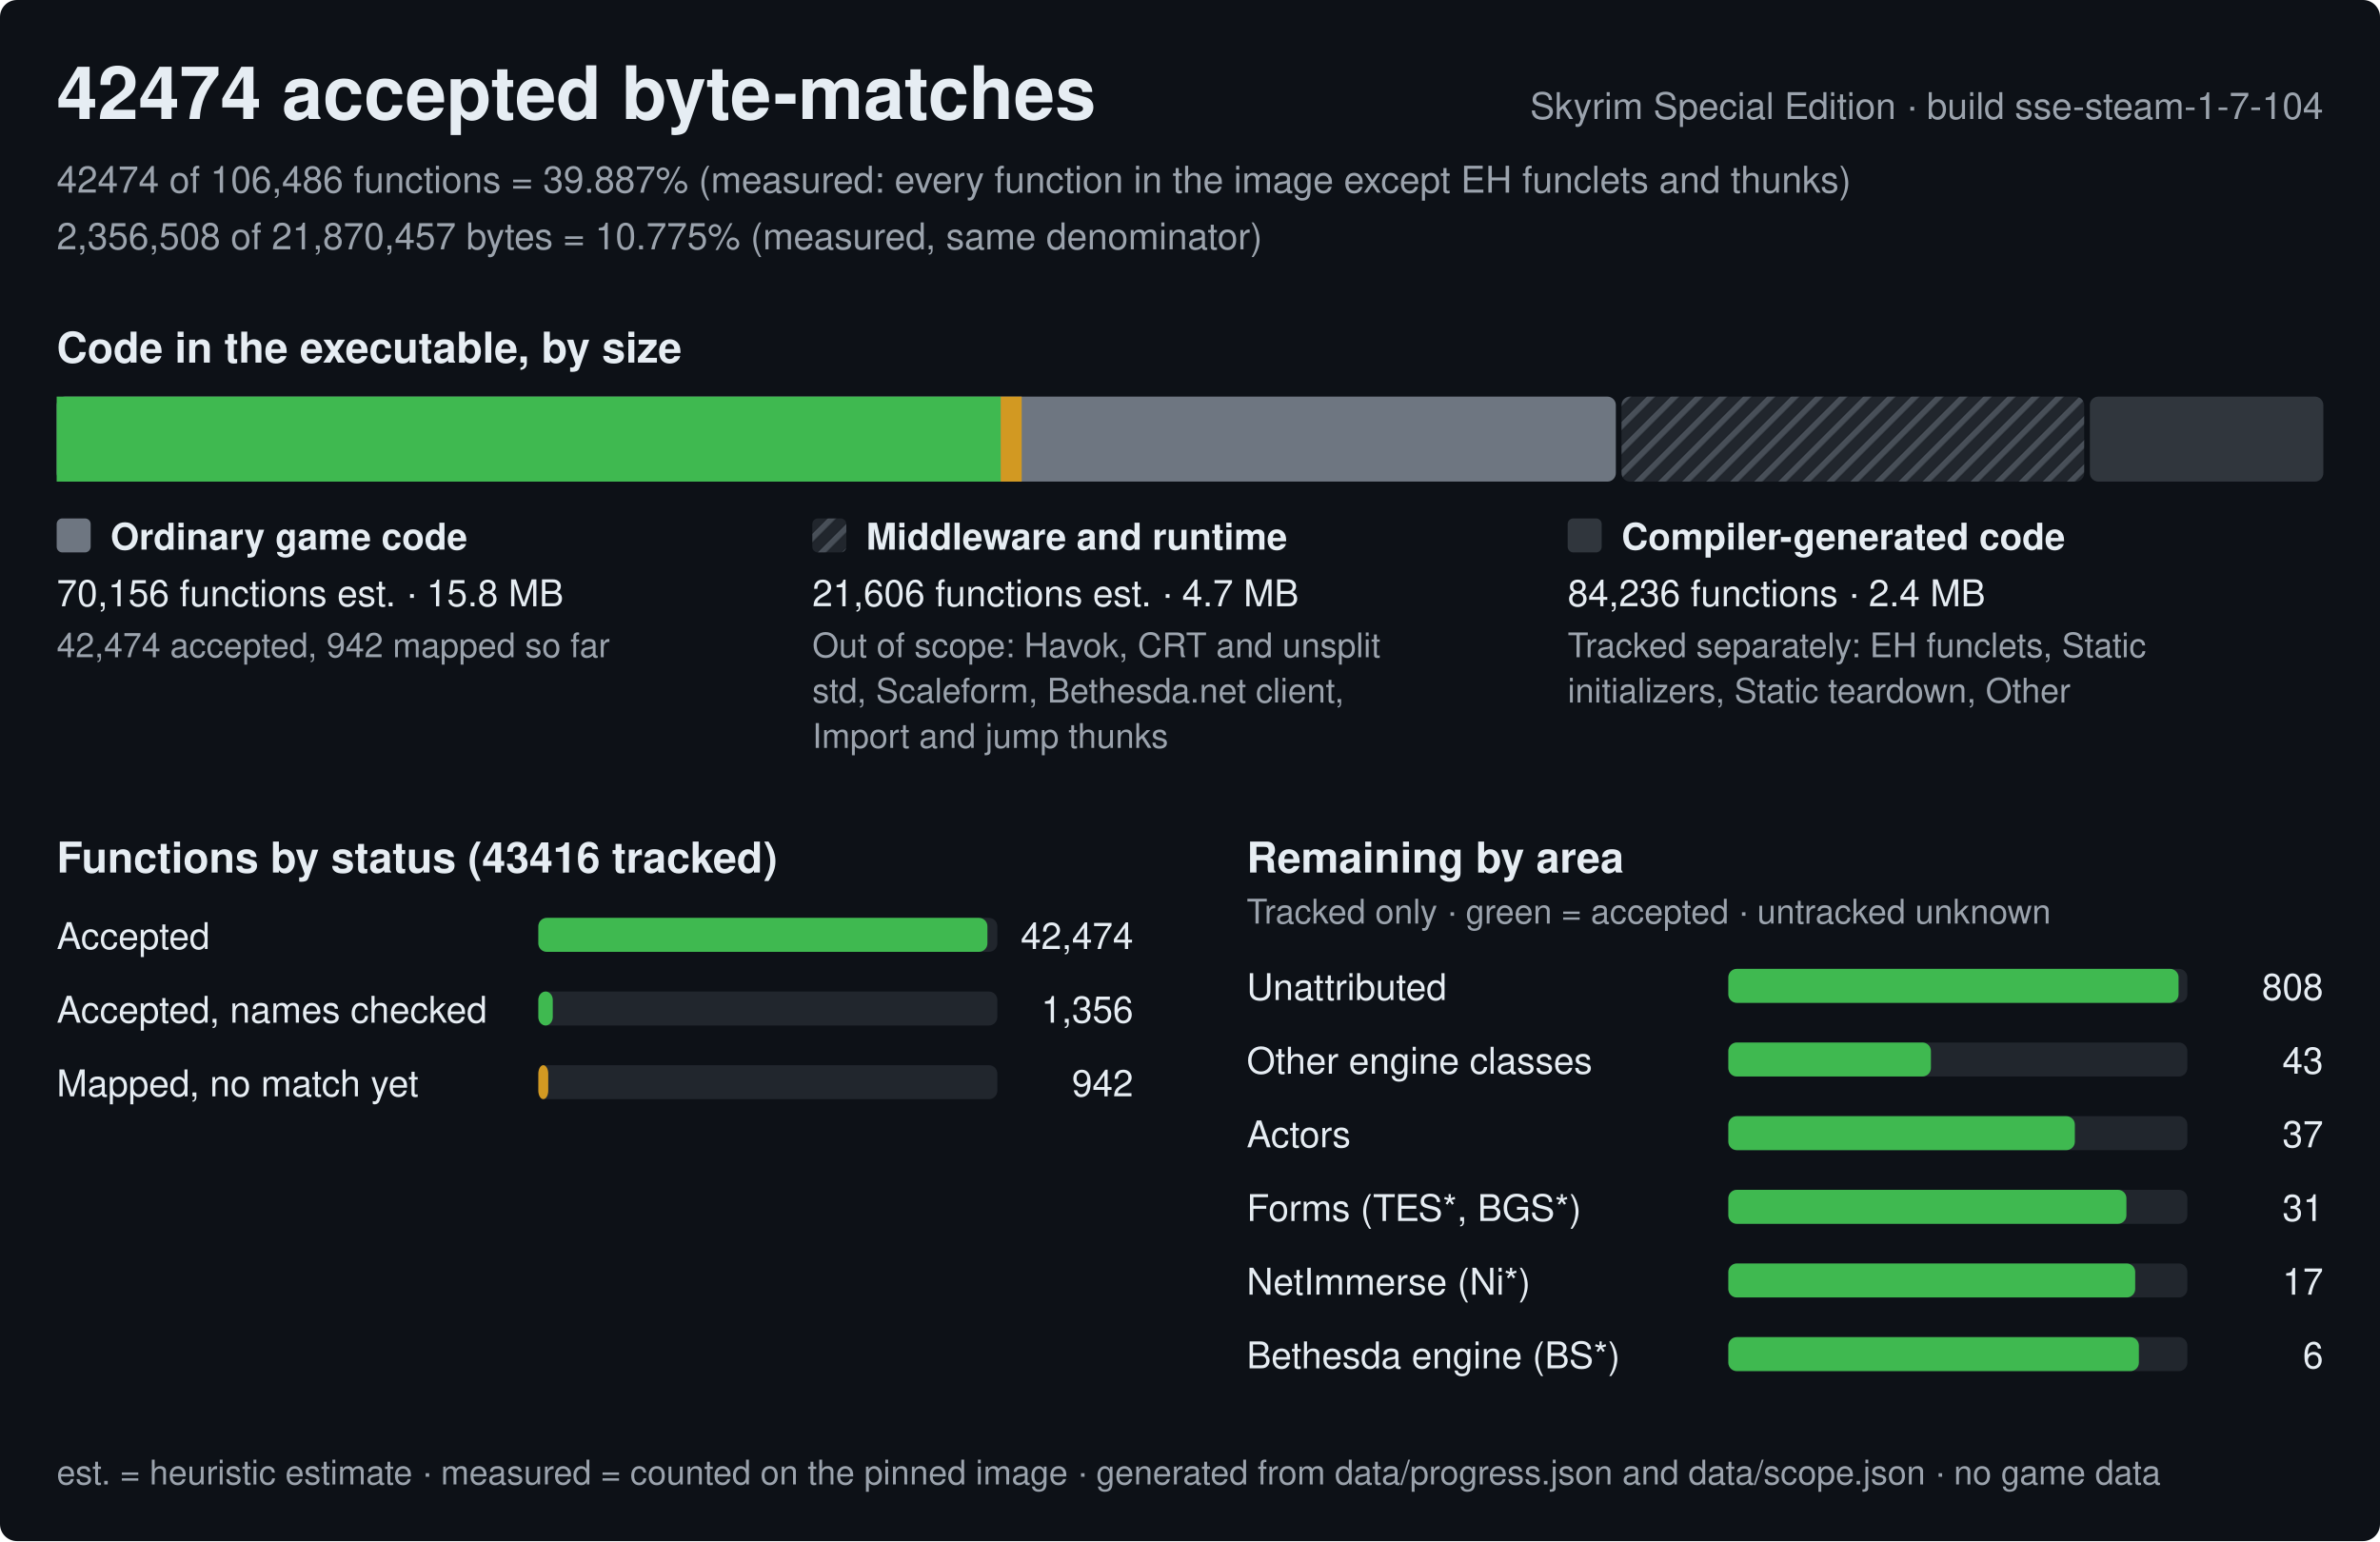
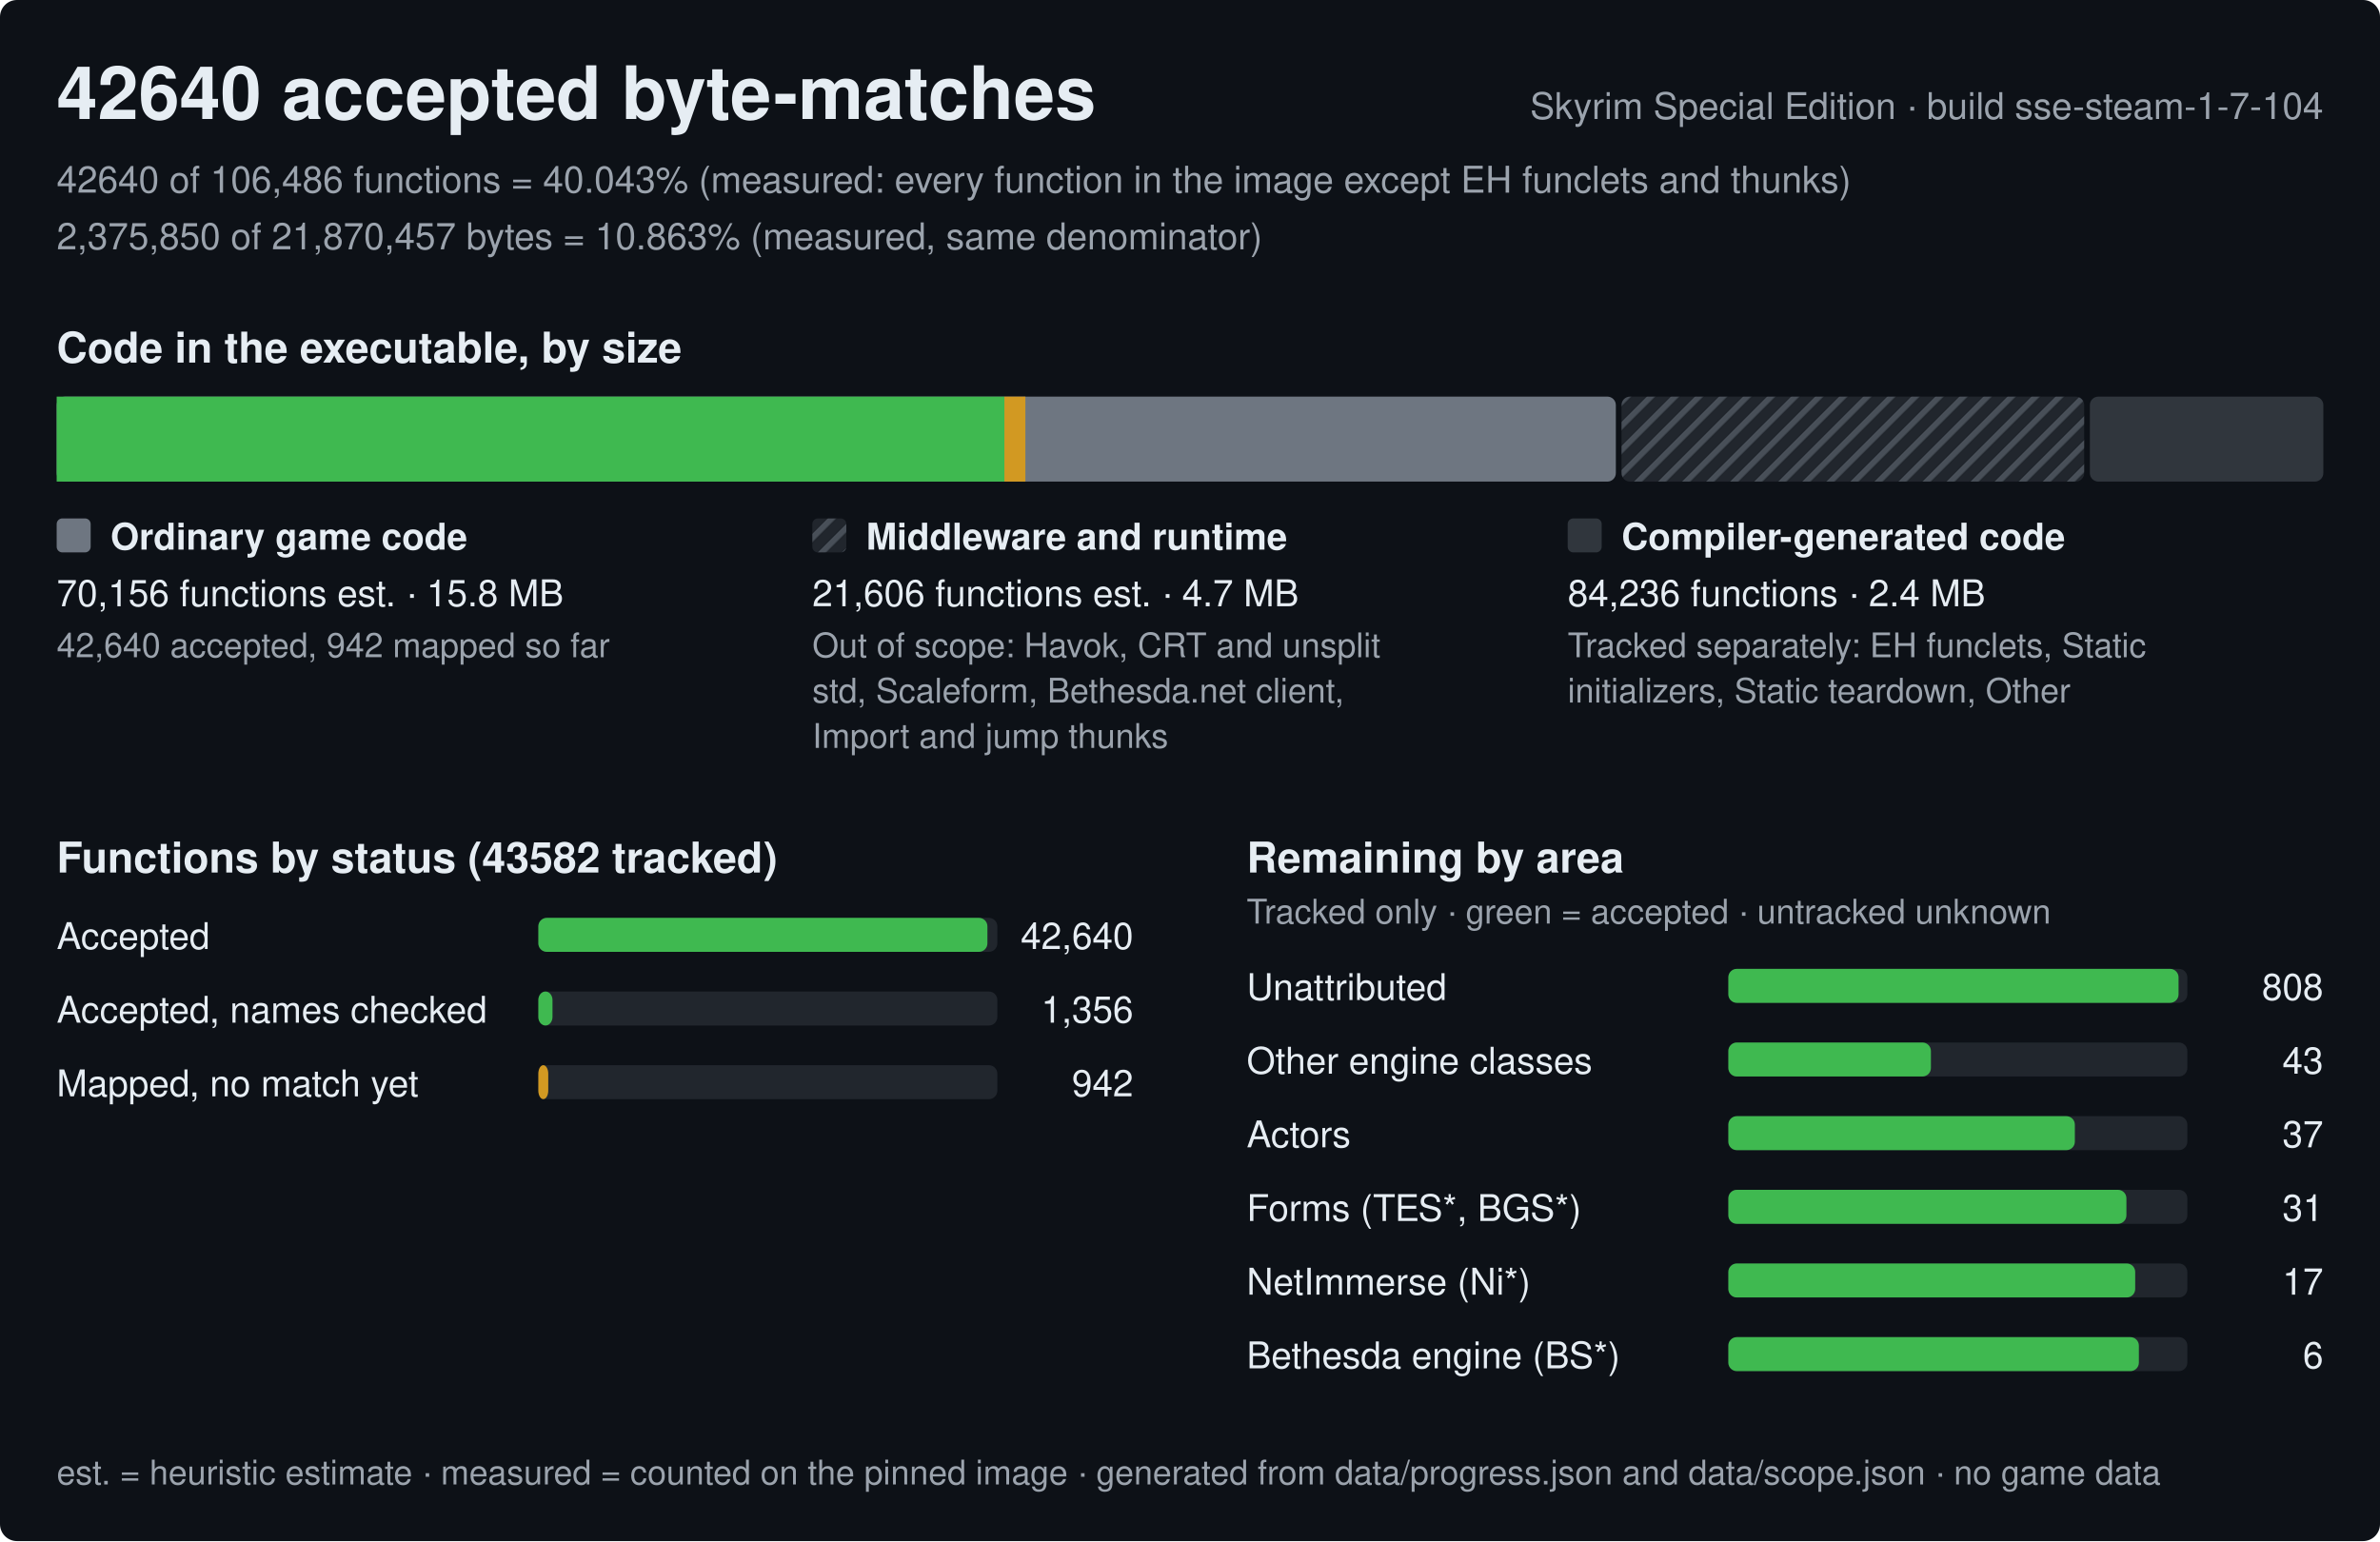
<svg xmlns="http://www.w3.org/2000/svg" width="840" height="544" viewBox="0 0 840 544" role="img" aria-label="Progress of the Skyrim Special Edition byte-matching reconstruction, build sse-steam-1-7-104">
  <style>text{font-family:-apple-system,BlinkMacSystemFont,'Segoe UI',Helvetica,Arial,sans-serif;fill:#e6edf3;white-space:pre}.h{font-size:26px;font-weight:600}.st{font-size:15px;font-weight:600}.lb{font-size:13px;font-weight:600}.bl{font-size:12px;font-weight:600;stroke:#0d1117;stroke-width:3px;paint-order:stroke;stroke-linejoin:round}.rl{font-size:13px}.fn{font-size:12px;fill:#9ba3ad}.mu{fill:#9ba3ad}</style>
  <defs>
    <pattern id="hx" width="6" height="6" patternUnits="userSpaceOnUse" patternTransform="rotate(45)">
      <rect width="6" height="6" fill="#21262d" />
      <rect width="2" height="6" fill="#484f58" />
    </pattern>
  </defs>
  <rect width="840" height="544" rx="6" fill="#0d1117" />
-   <text x="20" y="42" class="h">42474 accepted byte-matches</text>
+   <text x="20" y="42" class="h">42640 accepted byte-matches</text>
  <text x="820" y="42" class="rl mu" text-anchor="end">Skyrim Special Edition · build sse-steam-1-7-104</text>
-   <text x="20" y="68" class="rl mu">42474 of 106,486 functions = 39.887% (measured: every function in the image except EH funclets and thunks)</text>
-   <text x="20" y="88" class="rl mu">2,356,508 of 21,870,457 bytes = 10.775% (measured, same denominator)</text>
+   <text x="20" y="68" class="rl mu">42640 of 106,486 functions = 40.043% (measured: every function in the image except EH funclets and thunks)</text>
+   <text x="20" y="88" class="rl mu">2,375,850 of 21,870,457 bytes = 10.863% (measured, same denominator)</text>
  <text x="20" y="128" class="st">Code in the executable, by size</text>
  <rect x="20" y="140" width="550.3" height="30" rx="3" fill="#6e7681" />
-   <rect x="20" y="140" width="333.2" height="30" fill="#3fb950" />
-   <rect x="353.2" y="140" width="7.4" height="30" fill="#d29922" />
+   <rect x="20" y="140" width="334.5" height="30" fill="#3fb950" />
+   <rect x="354.5" y="140" width="7.4" height="30" fill="#d29922" />
  <rect x="572.3" y="140" width="163.3" height="30" rx="3" fill="url(#hx)" />
  <rect x="737.6" y="140" width="82.4" height="30" rx="3" fill="#30363d" />
  <rect x="20" y="183" width="12" height="12" rx="2" fill="#6e7681" />
  <text x="39" y="194" class="lb">Ordinary game code</text>
  <text x="20" y="214" class="rl">70,156 functions est. · 15.8 MB</text>
-   <text x="20" y="232" class="fn">42,474 accepted, 942 mapped so far</text>
+   <text x="20" y="232" class="fn">42,640 accepted, 942 mapped so far</text>
  <rect x="286.7" y="183" width="12" height="12" rx="2" fill="url(#hx)" />
  <text x="305.7" y="194" class="lb">Middleware and runtime</text>
  <text x="286.7" y="214" class="rl">21,606 functions est. · 4.7 MB</text>
  <text x="286.7" y="232" class="fn">Out of scope: Havok, CRT and unsplit</text>
  <text x="286.7" y="248" class="fn">std, Scaleform, Bethesda.net client,</text>
  <text x="286.7" y="264" class="fn">Import and jump thunks</text>
  <rect x="553.3" y="183" width="12" height="12" rx="2" fill="#30363d" />
  <text x="572.3" y="194" class="lb">Compiler-generated code</text>
  <text x="553.3" y="214" class="rl">84,236 functions · 2.4 MB</text>
  <text x="553.3" y="232" class="fn">Tracked separately: EH funclets, Static</text>
  <text x="553.3" y="248" class="fn">initializers, Static teardown, Other</text>
-   <text x="20" y="308" class="st">Functions by status (43416 tracked)</text>
+   <text x="20" y="308" class="st">Functions by status (43582 tracked)</text>
  <text x="20" y="335" class="rl">Accepted</text>
  <rect x="190" y="324" width="162.0" height="12" rx="3" fill="#21262d" />
  <rect x="190" y="324" width="158.5" height="12" rx="3" fill="#3fb950" />
-   <text x="400.0" y="335" class="rl" text-anchor="end">42,474</text>
+   <text x="400.0" y="335" class="rl" text-anchor="end">42,640</text>
  <text x="20" y="361" class="rl">Accepted, names checked</text>
  <rect x="190" y="350" width="162.0" height="12" rx="3" fill="#21262d" />
-   <rect x="190" y="350" width="5.1" height="12" rx="3" fill="#3fb950" />
+   <rect x="190" y="350" width="5" height="12" rx="3" fill="#3fb950" />
  <text x="400.0" y="361" class="rl" text-anchor="end">1,356</text>
  <text x="20" y="387" class="rl">Mapped, no match yet</text>
  <rect x="190" y="376" width="162.0" height="12" rx="3" fill="#21262d" />
  <rect x="190" y="376" width="3.5" height="12" rx="3" fill="#d29922" />
  <text x="400.0" y="387" class="rl" text-anchor="end">942</text>
  <text x="440.0" y="308" class="st">Remaining by area</text>
  <text x="440.0" y="326" class="fn">Tracked only · green = accepted · untracked unknown</text>
  <text x="440.0" y="353" class="rl">Unattributed</text>
  <rect x="610.0" y="342" width="162.0" height="12" rx="3" fill="#21262d" />
  <rect x="610.0" y="342" width="158.9" height="12" rx="3" fill="#3fb950" />
  <text x="820.0" y="353" class="rl" text-anchor="end">808</text>
  <text x="440.0" y="379" class="rl">Other engine classes</text>
  <rect x="610.0" y="368" width="162.0" height="12" rx="3" fill="#21262d" />
  <rect x="610.0" y="368" width="71.5" height="12" rx="3" fill="#3fb950" />
  <text x="820.0" y="379" class="rl" text-anchor="end">43</text>
  <text x="440.0" y="405" class="rl">Actors</text>
  <rect x="610.0" y="394" width="162.0" height="12" rx="3" fill="#21262d" />
  <rect x="610.0" y="394" width="122.3" height="12" rx="3" fill="#3fb950" />
  <text x="820.0" y="405" class="rl" text-anchor="end">37</text>
  <text x="440.0" y="431" class="rl">Forms (TES*, BGS*)</text>
  <rect x="610.0" y="420" width="162.0" height="12" rx="3" fill="#21262d" />
  <rect x="610.0" y="420" width="140.5" height="12" rx="3" fill="#3fb950" />
  <text x="820.0" y="431" class="rl" text-anchor="end">31</text>
  <text x="440.0" y="457" class="rl">NetImmerse (Ni*)</text>
  <rect x="610.0" y="446" width="162.0" height="12" rx="3" fill="#21262d" />
  <rect x="610.0" y="446" width="143.6" height="12" rx="3" fill="#3fb950" />
  <text x="820.0" y="457" class="rl" text-anchor="end">17</text>
  <text x="440.0" y="483" class="rl">Bethesda engine (BS*)</text>
  <rect x="610.0" y="472" width="162.0" height="12" rx="3" fill="#21262d" />
  <rect x="610.0" y="472" width="144.9" height="12" rx="3" fill="#3fb950" />
  <text x="820.0" y="483" class="rl" text-anchor="end">6</text>
  <text x="20" y="524" class="fn">est. = heuristic estimate · measured = counted on the pinned image · generated from data/progress.json and data/scope.json · no game data</text>
</svg>
